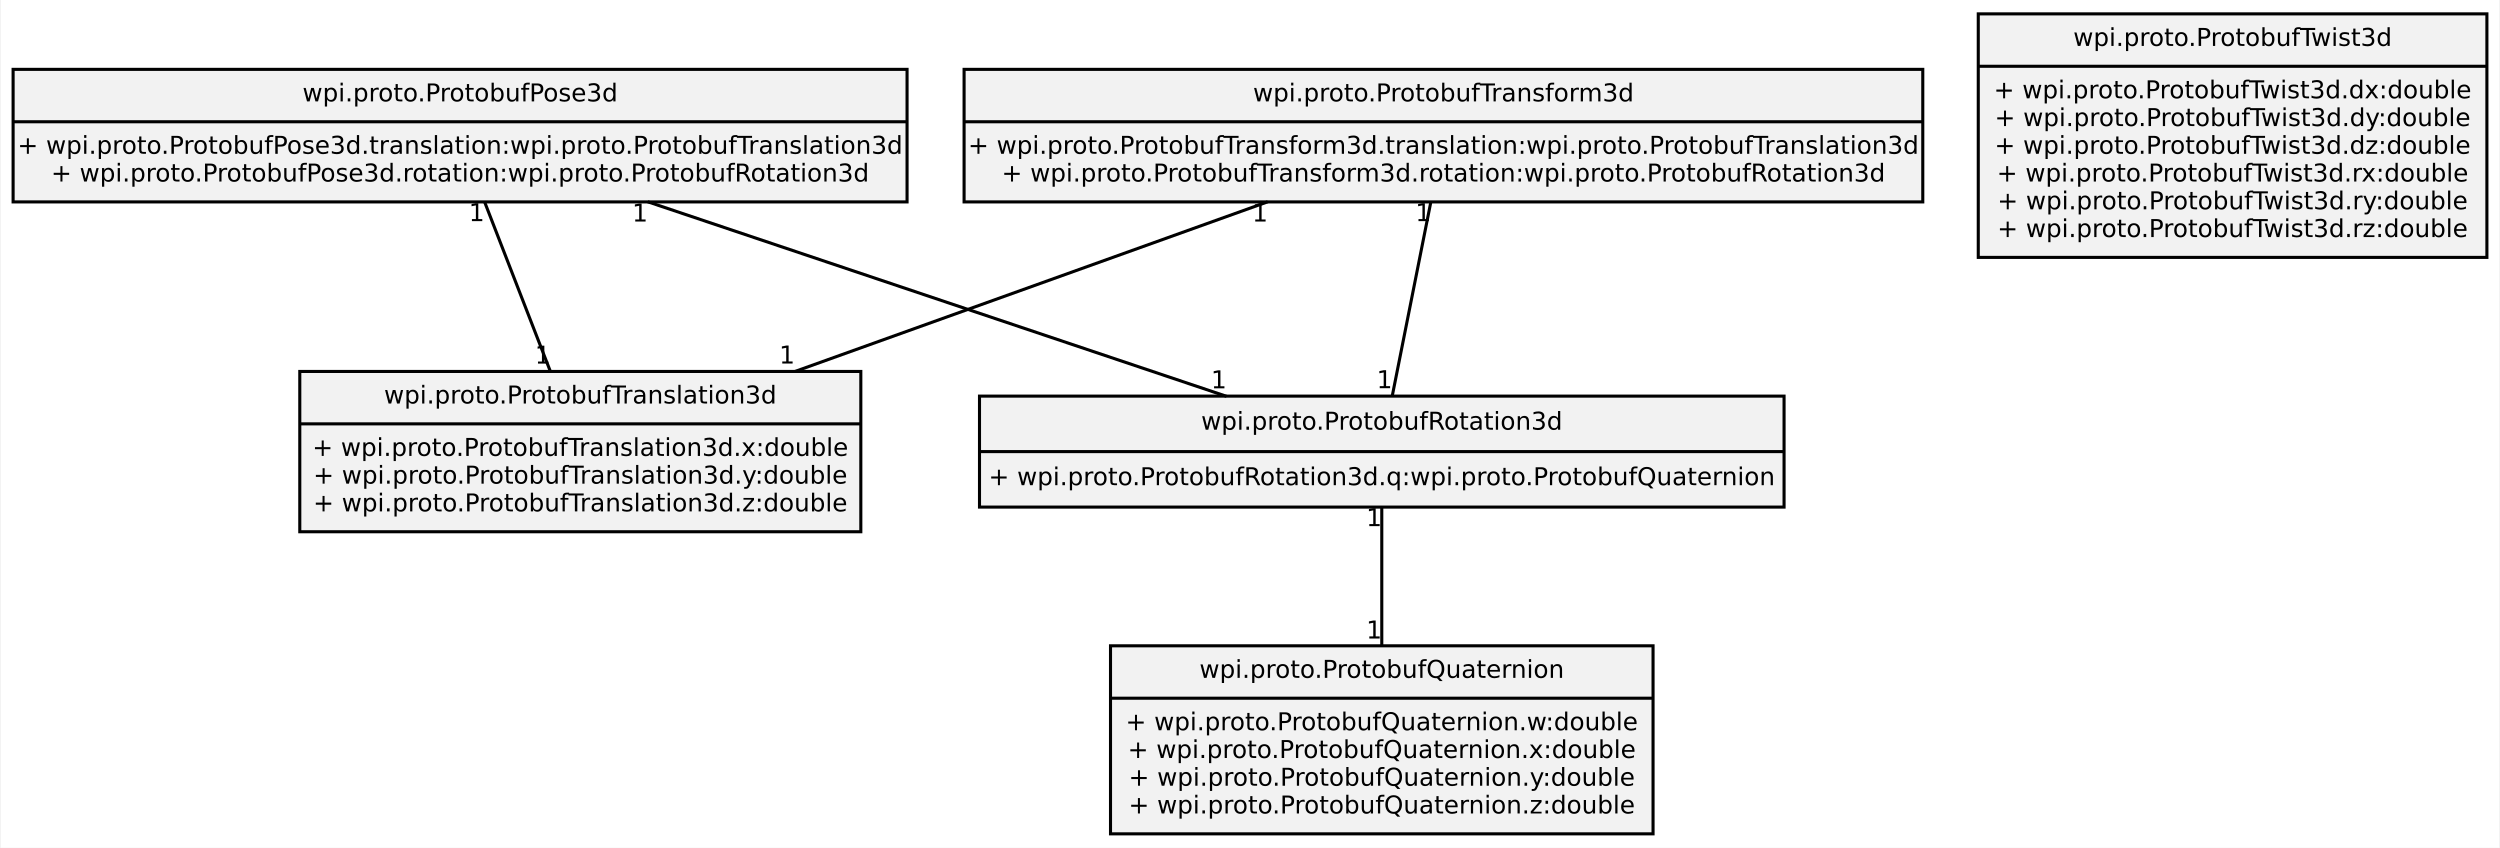
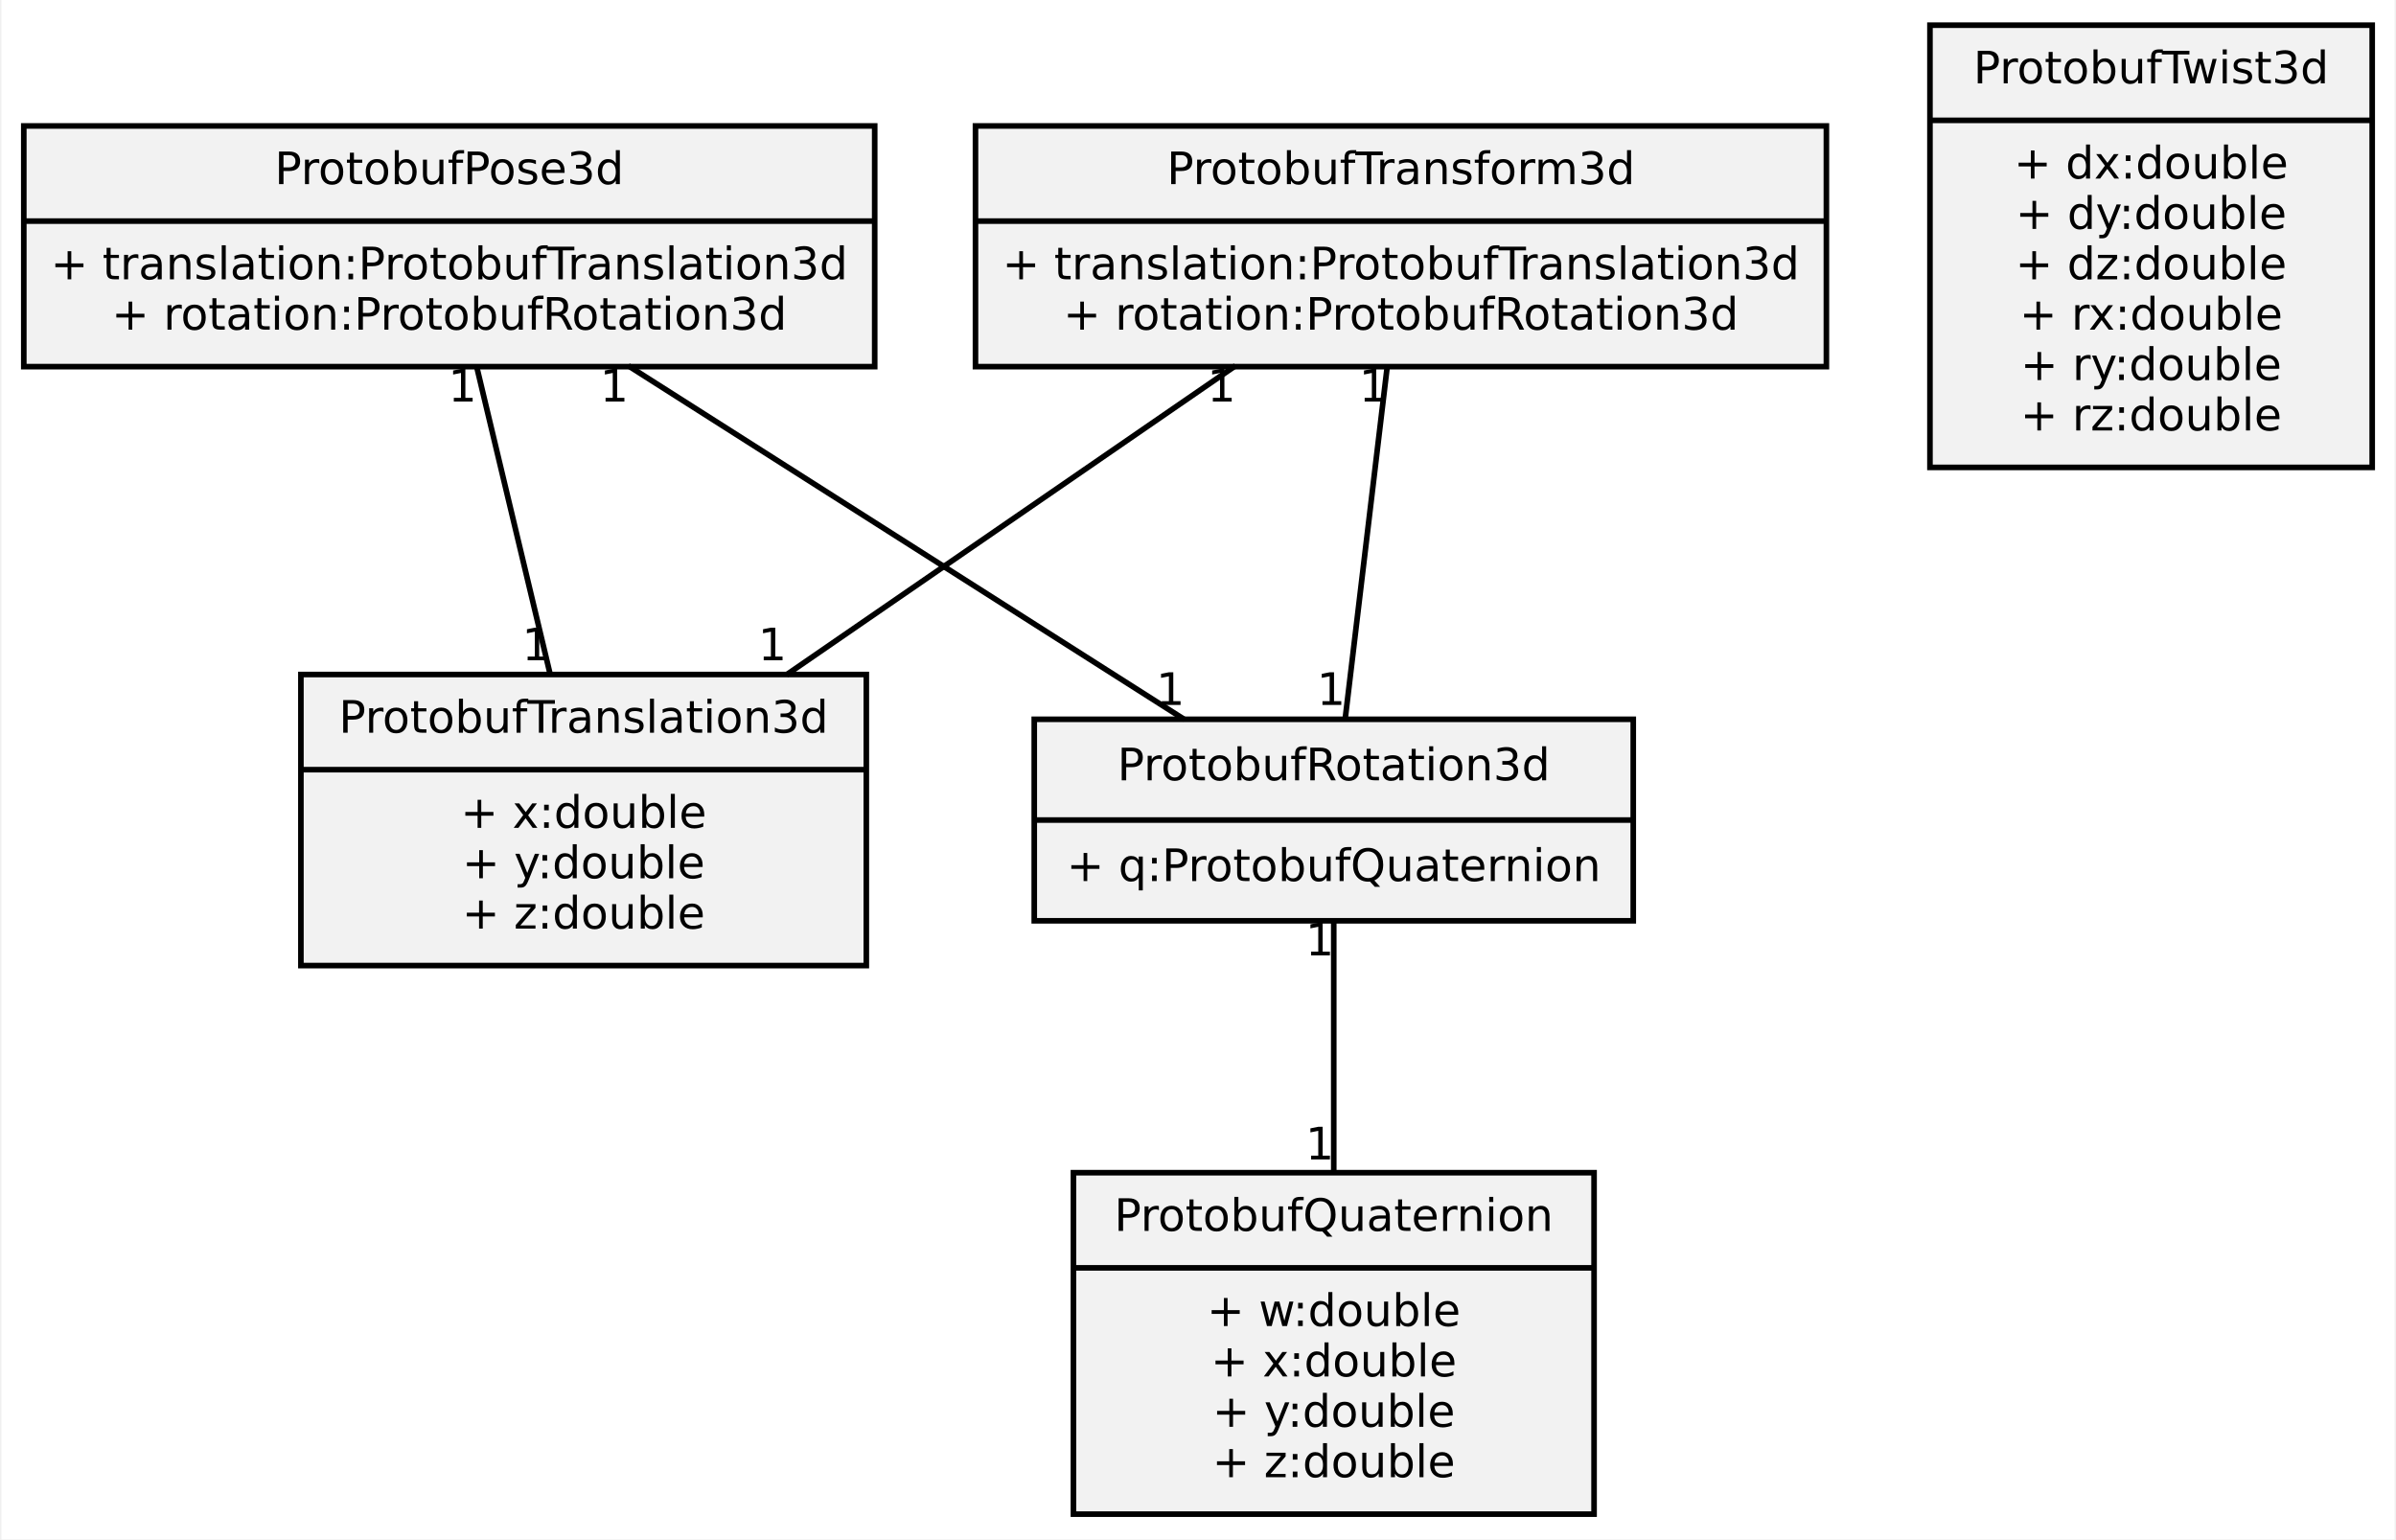
- <svg xmlns="http://www.w3.org/2000/svg" width="811pt" height="275pt" viewBox="0.00 0.00 810.50 275.00">
+ <svg xmlns="http://www.w3.org/2000/svg" width="428pt" height="275pt" viewBox="0.00 0.00 427.50 275.00">
  <g id="graph0" class="graph" transform="scale(1 1) rotate(0) translate(4 271)">
-     <polygon fill="white" stroke="none" points="-4,4 -4,-271 806.5,-271 806.5,4 -4,4" />
+     <polygon fill="white" stroke="none" points="-4,4 -4,-271 423.5,-271 423.5,4 -4,4" />
    <g id="node1" class="node">
-       <polygon fill="#f2f2f2" stroke="black" points="93,-98.5 93,-150.5 275,-150.5 275,-98.5 93,-98.5" />
-       <text text-anchor="middle" x="184" y="-140.1" font-family="Bitstream Vera Sans" font-size="8.00">wpi.proto.ProtobufTranslation3d</text>
-       <polyline fill="none" stroke="black" points="93,-133.5 275,-133.5" />
-       <text text-anchor="middle" x="184" y="-123.1" font-family="Bitstream Vera Sans" font-size="8.00">+ wpi.proto.ProtobufTranslation3d.x:double</text>
-       <text text-anchor="middle" x="184" y="-114.1" font-family="Bitstream Vera Sans" font-size="8.00">+ wpi.proto.ProtobufTranslation3d.y:double</text>
-       <text text-anchor="middle" x="184" y="-105.1" font-family="Bitstream Vera Sans" font-size="8.00">+ wpi.proto.ProtobufTranslation3d.z:double</text>
+       <polygon fill="#f2f2f2" stroke="black" points="49.5,-98.5 49.5,-150.5 150.5,-150.5 150.5,-98.5 49.5,-98.5" />
+       <text text-anchor="middle" x="100" y="-140.1" font-family="Bitstream Vera Sans" font-size="8.00">ProtobufTranslation3d</text>
+       <polyline fill="none" stroke="black" points="49.5,-133.5 150.5,-133.5" />
+       <text text-anchor="middle" x="100" y="-123.1" font-family="Bitstream Vera Sans" font-size="8.00">+ x:double</text>
+       <text text-anchor="middle" x="100" y="-114.1" font-family="Bitstream Vera Sans" font-size="8.00">+ y:double</text>
+       <text text-anchor="middle" x="100" y="-105.1" font-family="Bitstream Vera Sans" font-size="8.00">+ z:double</text>
    </g>
    <g id="node2" class="node">
-       <polygon fill="#f2f2f2" stroke="black" points="356,-0.5 356,-61.5 532,-61.5 532,-0.5 356,-0.5" />
-       <text text-anchor="middle" x="444" y="-51.1" font-family="Bitstream Vera Sans" font-size="8.00">wpi.proto.ProtobufQuaternion</text>
-       <polyline fill="none" stroke="black" points="356,-44.5 532,-44.5" />
-       <text text-anchor="middle" x="444" y="-34.1" font-family="Bitstream Vera Sans" font-size="8.00">+ wpi.proto.ProtobufQuaternion.w:double</text>
-       <text text-anchor="middle" x="444" y="-25.1" font-family="Bitstream Vera Sans" font-size="8.00">+ wpi.proto.ProtobufQuaternion.x:double</text>
-       <text text-anchor="middle" x="444" y="-16.1" font-family="Bitstream Vera Sans" font-size="8.00">+ wpi.proto.ProtobufQuaternion.y:double</text>
-       <text text-anchor="middle" x="444" y="-7.1" font-family="Bitstream Vera Sans" font-size="8.00">+ wpi.proto.ProtobufQuaternion.z:double</text>
+       <polygon fill="#f2f2f2" stroke="black" points="187.5,-0.5 187.5,-61.5 280.5,-61.5 280.5,-0.5 187.5,-0.5" />
+       <text text-anchor="middle" x="234" y="-51.1" font-family="Bitstream Vera Sans" font-size="8.00">ProtobufQuaternion</text>
+       <polyline fill="none" stroke="black" points="187.5,-44.5 280.5,-44.5" />
+       <text text-anchor="middle" x="234" y="-34.1" font-family="Bitstream Vera Sans" font-size="8.00">+ w:double</text>
+       <text text-anchor="middle" x="234" y="-25.1" font-family="Bitstream Vera Sans" font-size="8.00">+ x:double</text>
+       <text text-anchor="middle" x="234" y="-16.1" font-family="Bitstream Vera Sans" font-size="8.00">+ y:double</text>
+       <text text-anchor="middle" x="234" y="-7.1" font-family="Bitstream Vera Sans" font-size="8.00">+ z:double</text>
    </g>
    <g id="node3" class="node">
-       <polygon fill="#f2f2f2" stroke="black" points="313.5,-106.5 313.5,-142.5 574.5,-142.5 574.5,-106.5 313.5,-106.5" />
-       <text text-anchor="middle" x="444" y="-131.6" font-family="Bitstream Vera Sans" font-size="8.00">wpi.proto.ProtobufRotation3d</text>
-       <polyline fill="none" stroke="black" points="313.5,-124.5 574.5,-124.5" />
-       <text text-anchor="middle" x="444" y="-113.6" font-family="Bitstream Vera Sans" font-size="8.00">+ wpi.proto.ProtobufRotation3d.q:wpi.proto.ProtobufQuaternion</text>
+       <polygon fill="#f2f2f2" stroke="black" points="180.5,-106.5 180.5,-142.5 287.5,-142.5 287.5,-106.5 180.5,-106.5" />
+       <text text-anchor="middle" x="234" y="-131.6" font-family="Bitstream Vera Sans" font-size="8.00">ProtobufRotation3d</text>
+       <polyline fill="none" stroke="black" points="180.5,-124.5 287.5,-124.5" />
+       <text text-anchor="middle" x="234" y="-113.6" font-family="Bitstream Vera Sans" font-size="8.00">+ q:ProtobufQuaternion</text>
    </g>
    <g id="edge1" class="edge">
-       <path fill="none" stroke="black" d="M444,-106.72C444,-94.03 444,-76.28 444,-61.27" />
-       <text text-anchor="middle" x="441.5" y="-63.87" font-family="Bitstream Vera Sans" font-size="8.00">1</text>
-       <text text-anchor="middle" x="441.5" y="-100.32" font-family="Bitstream Vera Sans" font-size="8.00">1</text>
+       <path fill="none" stroke="black" d="M234,-106.72C234,-94.03 234,-76.28 234,-61.27" />
+       <text text-anchor="middle" x="231.5" y="-63.87" font-family="Bitstream Vera Sans" font-size="8.00">1</text>
+       <text text-anchor="middle" x="231.5" y="-100.32" font-family="Bitstream Vera Sans" font-size="8.00">1</text>
    </g>
    <g id="node4" class="node">
-       <polygon fill="#f2f2f2" stroke="black" points="0,-205.5 0,-248.5 290,-248.5 290,-205.5 0,-205.5" />
-       <text text-anchor="middle" x="145" y="-238.1" font-family="Bitstream Vera Sans" font-size="8.00">wpi.proto.ProtobufPose3d</text>
-       <polyline fill="none" stroke="black" points="0,-231.5 290,-231.5" />
-       <text text-anchor="middle" x="145" y="-221.1" font-family="Bitstream Vera Sans" font-size="8.00">+ wpi.proto.ProtobufPose3d.translation:wpi.proto.ProtobufTranslation3d</text>
-       <text text-anchor="middle" x="145" y="-212.1" font-family="Bitstream Vera Sans" font-size="8.00">+ wpi.proto.ProtobufPose3d.rotation:wpi.proto.ProtobufRotation3d</text>
+       <polygon fill="#f2f2f2" stroke="black" points="0,-205.5 0,-248.5 152,-248.5 152,-205.5 0,-205.5" />
+       <text text-anchor="middle" x="76" y="-238.1" font-family="Bitstream Vera Sans" font-size="8.00">ProtobufPose3d</text>
+       <polyline fill="none" stroke="black" points="0,-231.5 152,-231.5" />
+       <text text-anchor="middle" x="76" y="-221.1" font-family="Bitstream Vera Sans" font-size="8.00">+ translation:ProtobufTranslation3d</text>
+       <text text-anchor="middle" x="76" y="-212.1" font-family="Bitstream Vera Sans" font-size="8.00">+ rotation:ProtobufRotation3d</text>
    </g>
    <g id="edge2" class="edge">
-       <path fill="none" stroke="black" d="M152.89,-205.66C159.08,-189.72 167.72,-167.45 174.32,-150.44" />
-       <text text-anchor="middle" x="171.82" y="-153.04" font-family="Bitstream Vera Sans" font-size="8.00">1</text>
-       <text text-anchor="middle" x="150.39" y="-199.26" font-family="Bitstream Vera Sans" font-size="8.00">1</text>
+       <path fill="none" stroke="black" d="M80.86,-205.66C84.66,-189.72 89.98,-167.45 94.05,-150.44" />
+       <text text-anchor="middle" x="91.55" y="-153.04" font-family="Bitstream Vera Sans" font-size="8.00">1</text>
+       <text text-anchor="middle" x="78.36" y="-199.26" font-family="Bitstream Vera Sans" font-size="8.00">1</text>
    </g>
    <g id="edge3" class="edge">
-       <path fill="none" stroke="black" d="M205.87,-205.54C261.19,-186.95 341.86,-159.83 393.64,-142.43" />
-       <text text-anchor="middle" x="391.14" y="-145.03" font-family="Bitstream Vera Sans" font-size="8.00">1</text>
-       <text text-anchor="middle" x="203.37" y="-199.14" font-family="Bitstream Vera Sans" font-size="8.00">1</text>
+       <path fill="none" stroke="black" d="M107.97,-205.66C137.19,-187.08 179.9,-159.91 207.32,-142.47" />
+       <text text-anchor="middle" x="204.82" y="-145.07" font-family="Bitstream Vera Sans" font-size="8.00">1</text>
+       <text text-anchor="middle" x="105.47" y="-199.26" font-family="Bitstream Vera Sans" font-size="8.00">1</text>
    </g>
    <g id="node5" class="node">
-       <polygon fill="#f2f2f2" stroke="black" points="308.5,-205.5 308.5,-248.5 619.5,-248.5 619.5,-205.5 308.5,-205.5" />
-       <text text-anchor="middle" x="464" y="-238.1" font-family="Bitstream Vera Sans" font-size="8.00">wpi.proto.ProtobufTransform3d</text>
-       <polyline fill="none" stroke="black" points="308.5,-231.5 619.5,-231.5" />
-       <text text-anchor="middle" x="464" y="-221.1" font-family="Bitstream Vera Sans" font-size="8.00">+ wpi.proto.ProtobufTransform3d.translation:wpi.proto.ProtobufTranslation3d</text>
-       <text text-anchor="middle" x="464" y="-212.1" font-family="Bitstream Vera Sans" font-size="8.00">+ wpi.proto.ProtobufTransform3d.rotation:wpi.proto.ProtobufRotation3d</text>
+       <polygon fill="#f2f2f2" stroke="black" points="170,-205.5 170,-248.5 322,-248.5 322,-205.5 170,-205.5" />
+       <text text-anchor="middle" x="246" y="-238.1" font-family="Bitstream Vera Sans" font-size="8.00">ProtobufTransform3d</text>
+       <polyline fill="none" stroke="black" points="170,-231.5 322,-231.5" />
+       <text text-anchor="middle" x="246" y="-221.1" font-family="Bitstream Vera Sans" font-size="8.00">+ translation:ProtobufTranslation3d</text>
+       <text text-anchor="middle" x="246" y="-212.1" font-family="Bitstream Vera Sans" font-size="8.00">+ rotation:ProtobufRotation3d</text>
    </g>
    <g id="edge4" class="edge">
-       <path fill="none" stroke="black" d="M407,-205.54C362.63,-189.61 300.85,-167.44 253.56,-150.47" />
-       <text text-anchor="middle" x="251.06" y="-153.07" font-family="Bitstream Vera Sans" font-size="8.00">1</text>
-       <text text-anchor="middle" x="404.5" y="-199.14" font-family="Bitstream Vera Sans" font-size="8.00">1</text>
+       <path fill="none" stroke="black" d="M216.45,-205.66C193.29,-189.72 160.95,-167.45 136.22,-150.44" />
+       <text text-anchor="middle" x="133.72" y="-153.04" font-family="Bitstream Vera Sans" font-size="8.00">1</text>
+       <text text-anchor="middle" x="213.95" y="-199.26" font-family="Bitstream Vera Sans" font-size="8.00">1</text>
    </g>
    <g id="edge5" class="edge">
-       <path fill="none" stroke="black" d="M459.95,-205.66C456.25,-187.08 450.85,-159.91 447.38,-142.47" />
-       <text text-anchor="middle" x="444.88" y="-145.07" font-family="Bitstream Vera Sans" font-size="8.00">1</text>
-       <text text-anchor="middle" x="457.45" y="-199.26" font-family="Bitstream Vera Sans" font-size="8.00">1</text>
+       <path fill="none" stroke="black" d="M243.57,-205.66C241.35,-187.08 238.11,-159.91 236.03,-142.47" />
+       <text text-anchor="middle" x="233.53" y="-145.07" font-family="Bitstream Vera Sans" font-size="8.00">1</text>
+       <text text-anchor="middle" x="241.07" y="-199.26" font-family="Bitstream Vera Sans" font-size="8.00">1</text>
    </g>
    <g id="node6" class="node">
-       <polygon fill="#f2f2f2" stroke="black" points="637.5,-187.5 637.5,-266.5 802.5,-266.5 802.5,-187.5 637.5,-187.5" />
-       <text text-anchor="middle" x="720" y="-256.1" font-family="Bitstream Vera Sans" font-size="8.00">wpi.proto.ProtobufTwist3d</text>
-       <polyline fill="none" stroke="black" points="637.5,-249.5 802.5,-249.5" />
-       <text text-anchor="middle" x="720" y="-239.1" font-family="Bitstream Vera Sans" font-size="8.00">+ wpi.proto.ProtobufTwist3d.dx:double</text>
-       <text text-anchor="middle" x="720" y="-230.1" font-family="Bitstream Vera Sans" font-size="8.00">+ wpi.proto.ProtobufTwist3d.dy:double</text>
-       <text text-anchor="middle" x="720" y="-221.1" font-family="Bitstream Vera Sans" font-size="8.00">+ wpi.proto.ProtobufTwist3d.dz:double</text>
-       <text text-anchor="middle" x="720" y="-212.1" font-family="Bitstream Vera Sans" font-size="8.00">+ wpi.proto.ProtobufTwist3d.rx:double</text>
-       <text text-anchor="middle" x="720" y="-203.1" font-family="Bitstream Vera Sans" font-size="8.00">+ wpi.proto.ProtobufTwist3d.ry:double</text>
-       <text text-anchor="middle" x="720" y="-194.1" font-family="Bitstream Vera Sans" font-size="8.00">+ wpi.proto.ProtobufTwist3d.rz:double</text>
+       <polygon fill="#f2f2f2" stroke="black" points="340.5,-187.5 340.5,-266.5 419.5,-266.5 419.5,-187.5 340.5,-187.5" />
+       <text text-anchor="middle" x="380" y="-256.1" font-family="Bitstream Vera Sans" font-size="8.00">ProtobufTwist3d</text>
+       <polyline fill="none" stroke="black" points="340.5,-249.5 419.5,-249.5" />
+       <text text-anchor="middle" x="380" y="-239.1" font-family="Bitstream Vera Sans" font-size="8.00">+ dx:double</text>
+       <text text-anchor="middle" x="380" y="-230.1" font-family="Bitstream Vera Sans" font-size="8.00">+ dy:double</text>
+       <text text-anchor="middle" x="380" y="-221.1" font-family="Bitstream Vera Sans" font-size="8.00">+ dz:double</text>
+       <text text-anchor="middle" x="380" y="-212.1" font-family="Bitstream Vera Sans" font-size="8.00">+ rx:double</text>
+       <text text-anchor="middle" x="380" y="-203.1" font-family="Bitstream Vera Sans" font-size="8.00">+ ry:double</text>
+       <text text-anchor="middle" x="380" y="-194.1" font-family="Bitstream Vera Sans" font-size="8.00">+ rz:double</text>
    </g>
  </g>
</svg>
